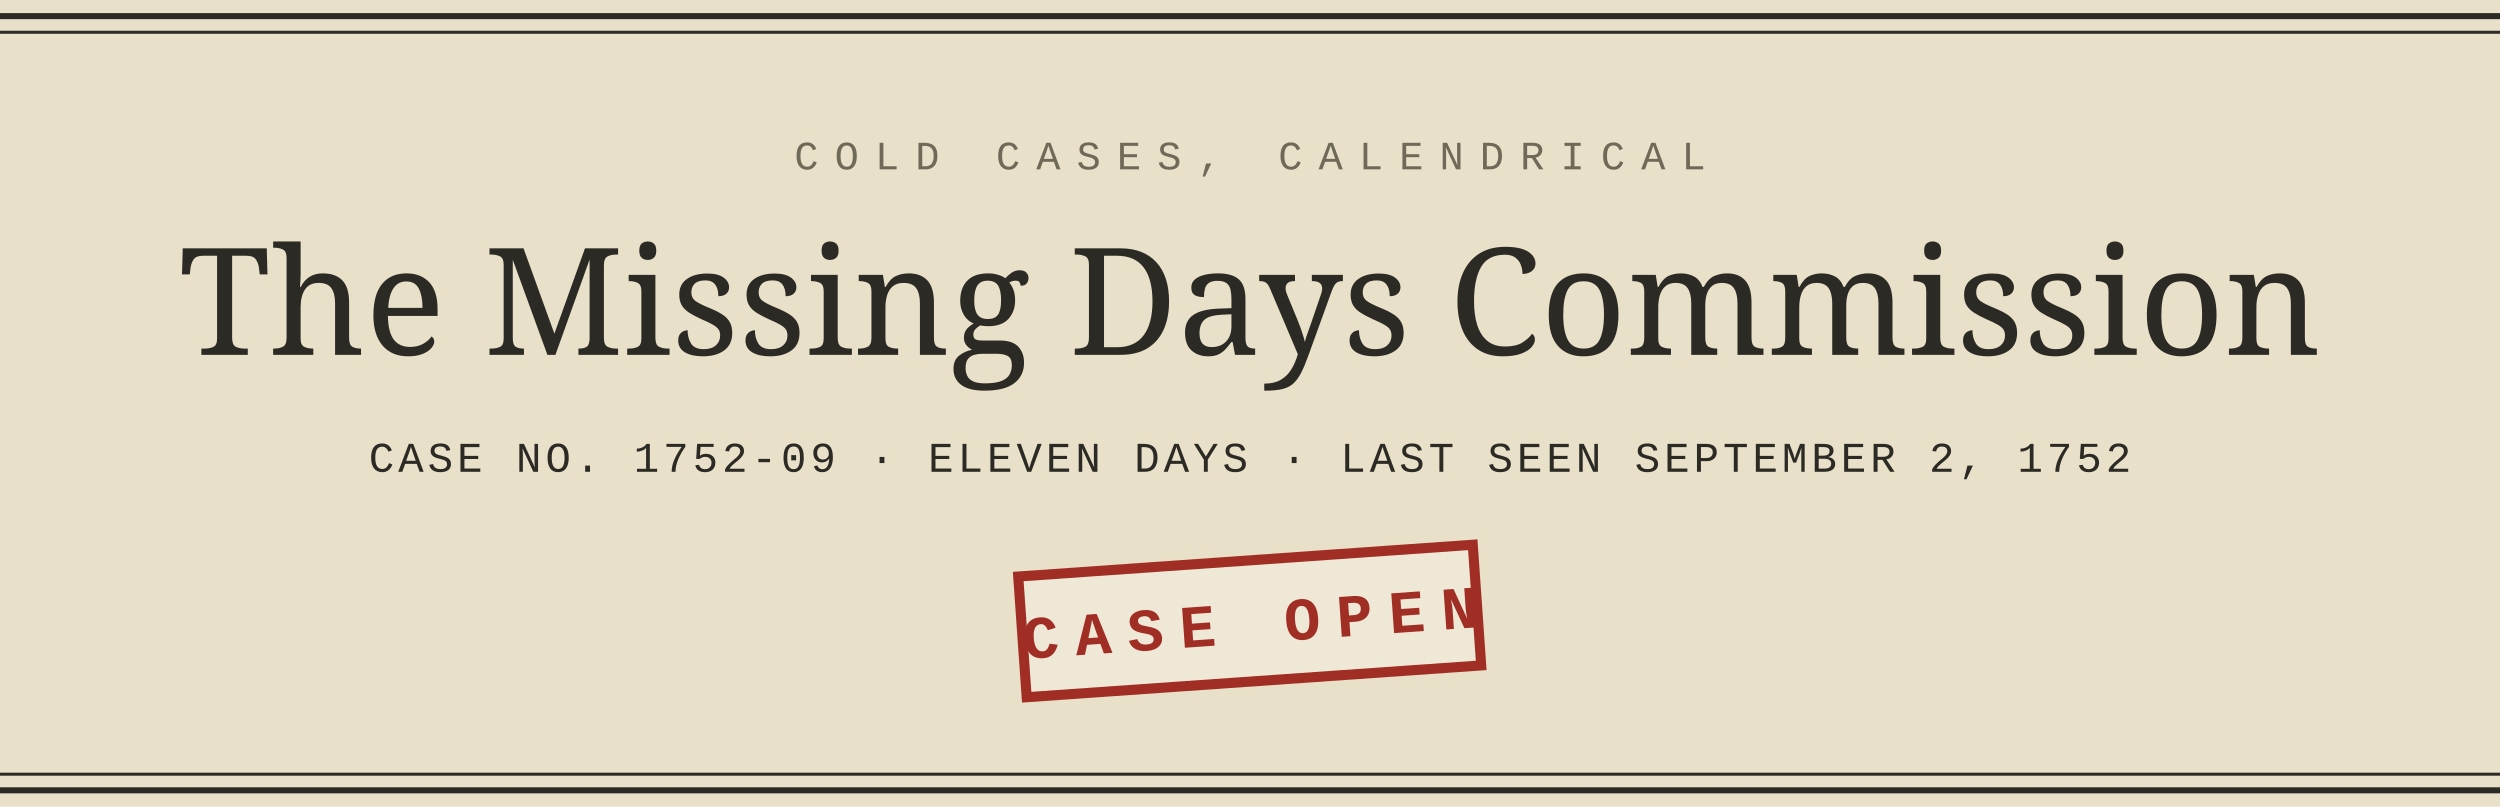
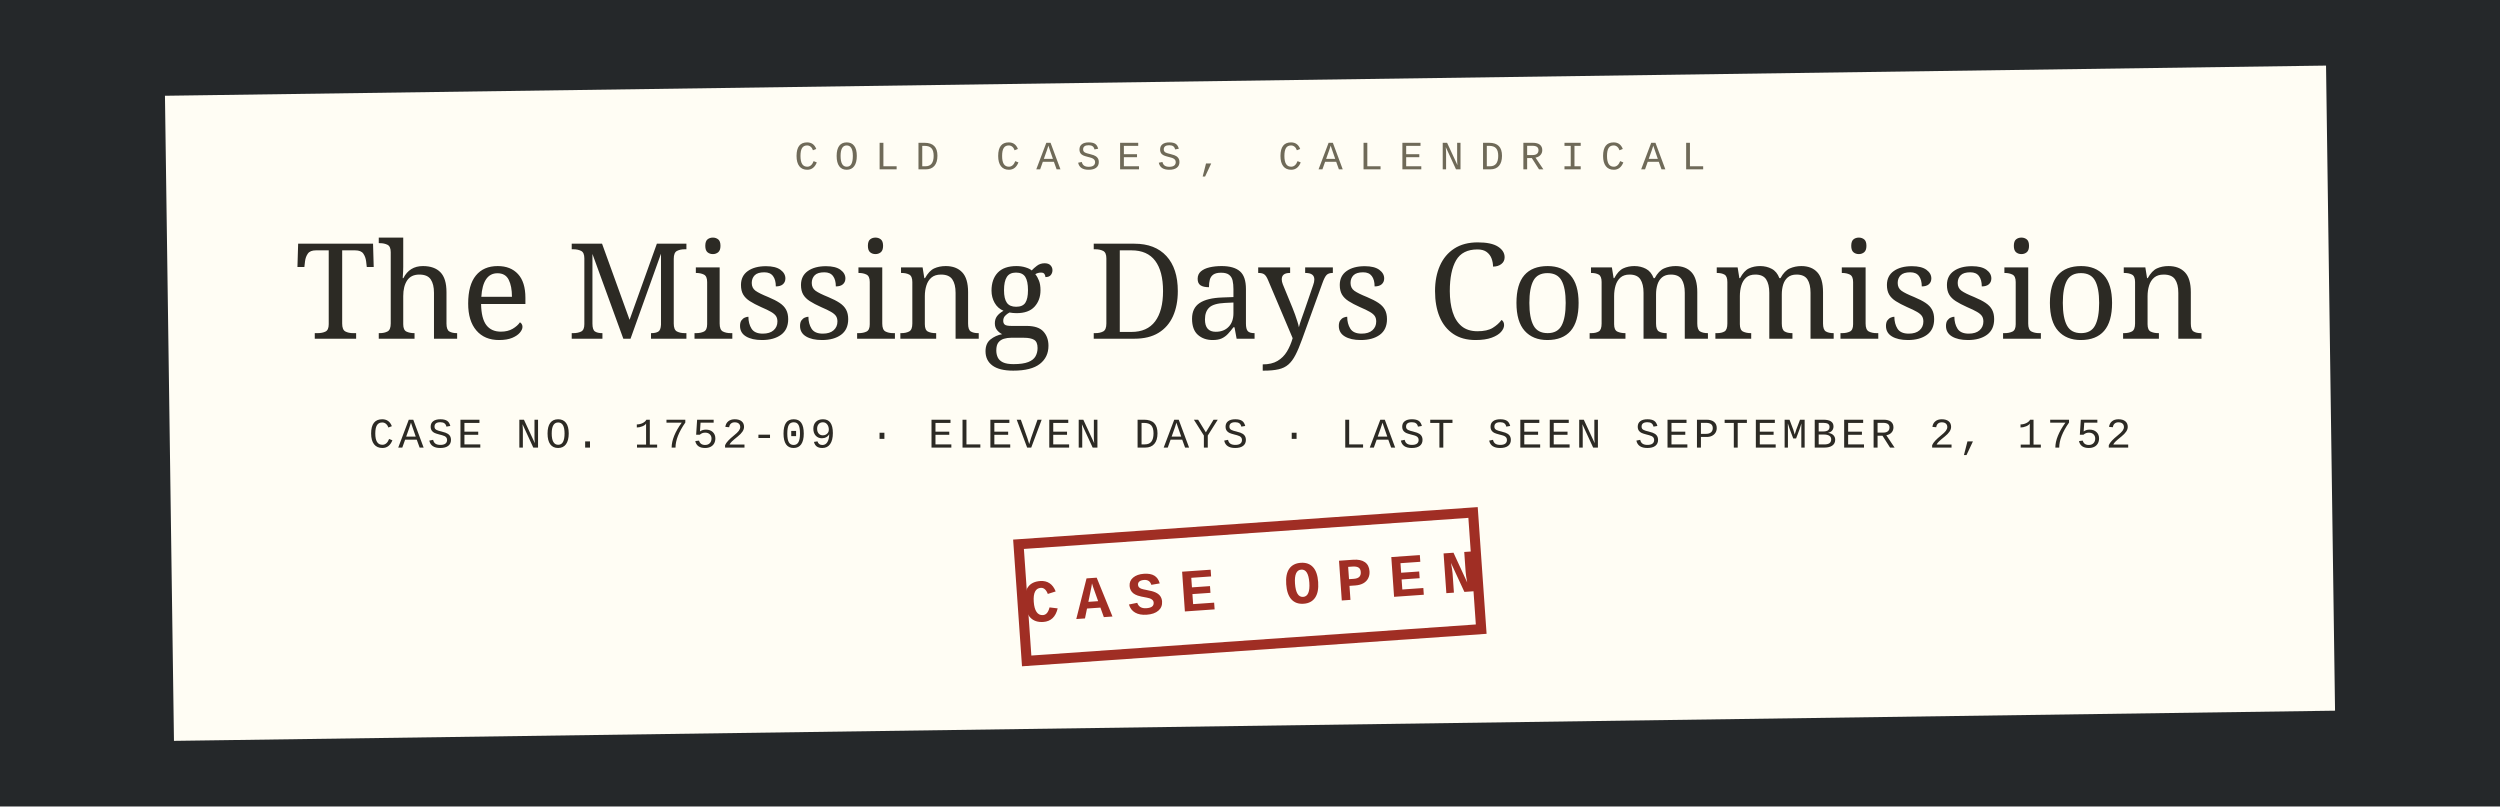
<svg xmlns="http://www.w3.org/2000/svg" viewBox="0 0 1240 400" width="1240" height="400" role="img" aria-label="The Missing Days Commission">
-   <rect width="1240" height="400" fill="#e9e0c9" />
-   <g stroke="#2c2a24">
+   <rect width="1240" height="400" fill="#25282a" />
+   <rect x="84" y="40" width="1072" height="320" fill="#fffdf4" transform="rotate(-0.8 620 200)" />
+   <g stroke="#2c2a24" opacity="0">
    <line x1="0" y1="8" x2="1240" y2="8" stroke-width="3" />
    <line x1="0" y1="16" x2="1240" y2="16" stroke-width="1.5" />
    <line x1="0" y1="384" x2="1240" y2="384" stroke-width="1.5" />
    <line x1="0" y1="392" x2="1240" y2="392" stroke-width="3" />
  </g>
  <text x="620" y="84" text-anchor="middle" font-family="Liberation Mono, Courier New, monospace" font-size="20" letter-spacing="8" fill="#6f6a58">COLD CASES, CALENDRICAL</text>
-   <text x="620" y="176" text-anchor="middle" font-family="Georgia, serif" font-size="74" fill="#2c2a24">The Missing Days Commission</text>
-   <text x="620" y="234" text-anchor="middle" font-family="Liberation Mono, Courier New, monospace" font-size="21" letter-spacing="2" fill="#2c2a24">CASE NO. 1752-09 · ELEVEN DAYS · LAST SEEN SEPTEMBER 2, 1752</text>
-   <g transform="rotate(-4 620 310)">
-     <rect x="507" y="278" width="226" height="60" fill="#ffffff" fill-opacity="0.25" stroke="#a02e24" stroke-width="5" />
-     <text x="620" y="319" text-anchor="middle" font-family="Liberation Mono, Courier New, monospace" font-weight="bold" font-size="30" letter-spacing="8" fill="#a02e24">CASE OPEN</text>
+   <text x="620" y="168" text-anchor="middle" font-family="Georgia, serif" font-size="66" fill="#2c2a24">The Missing Days Commission</text>
+   <text x="620" y="222" text-anchor="middle" font-family="Liberation Mono, Courier New, monospace" font-size="21" letter-spacing="2" fill="#2c2a24">CASE NO. 1752-09 · ELEVEN DAYS · LAST SEEN SEPTEMBER 2, 1752</text>
+   <g transform="rotate(-4 620 292)">
+     <rect x="507" y="262" width="226" height="58" fill="#ffffff" fill-opacity="0.25" stroke="#a02e24" stroke-width="5" />
+     <text x="620" y="301" text-anchor="middle" font-family="Liberation Mono, Courier New, monospace" font-weight="bold" font-size="30" letter-spacing="8" fill="#a02e24">CASE OPEN</text>
  </g>
</svg>
